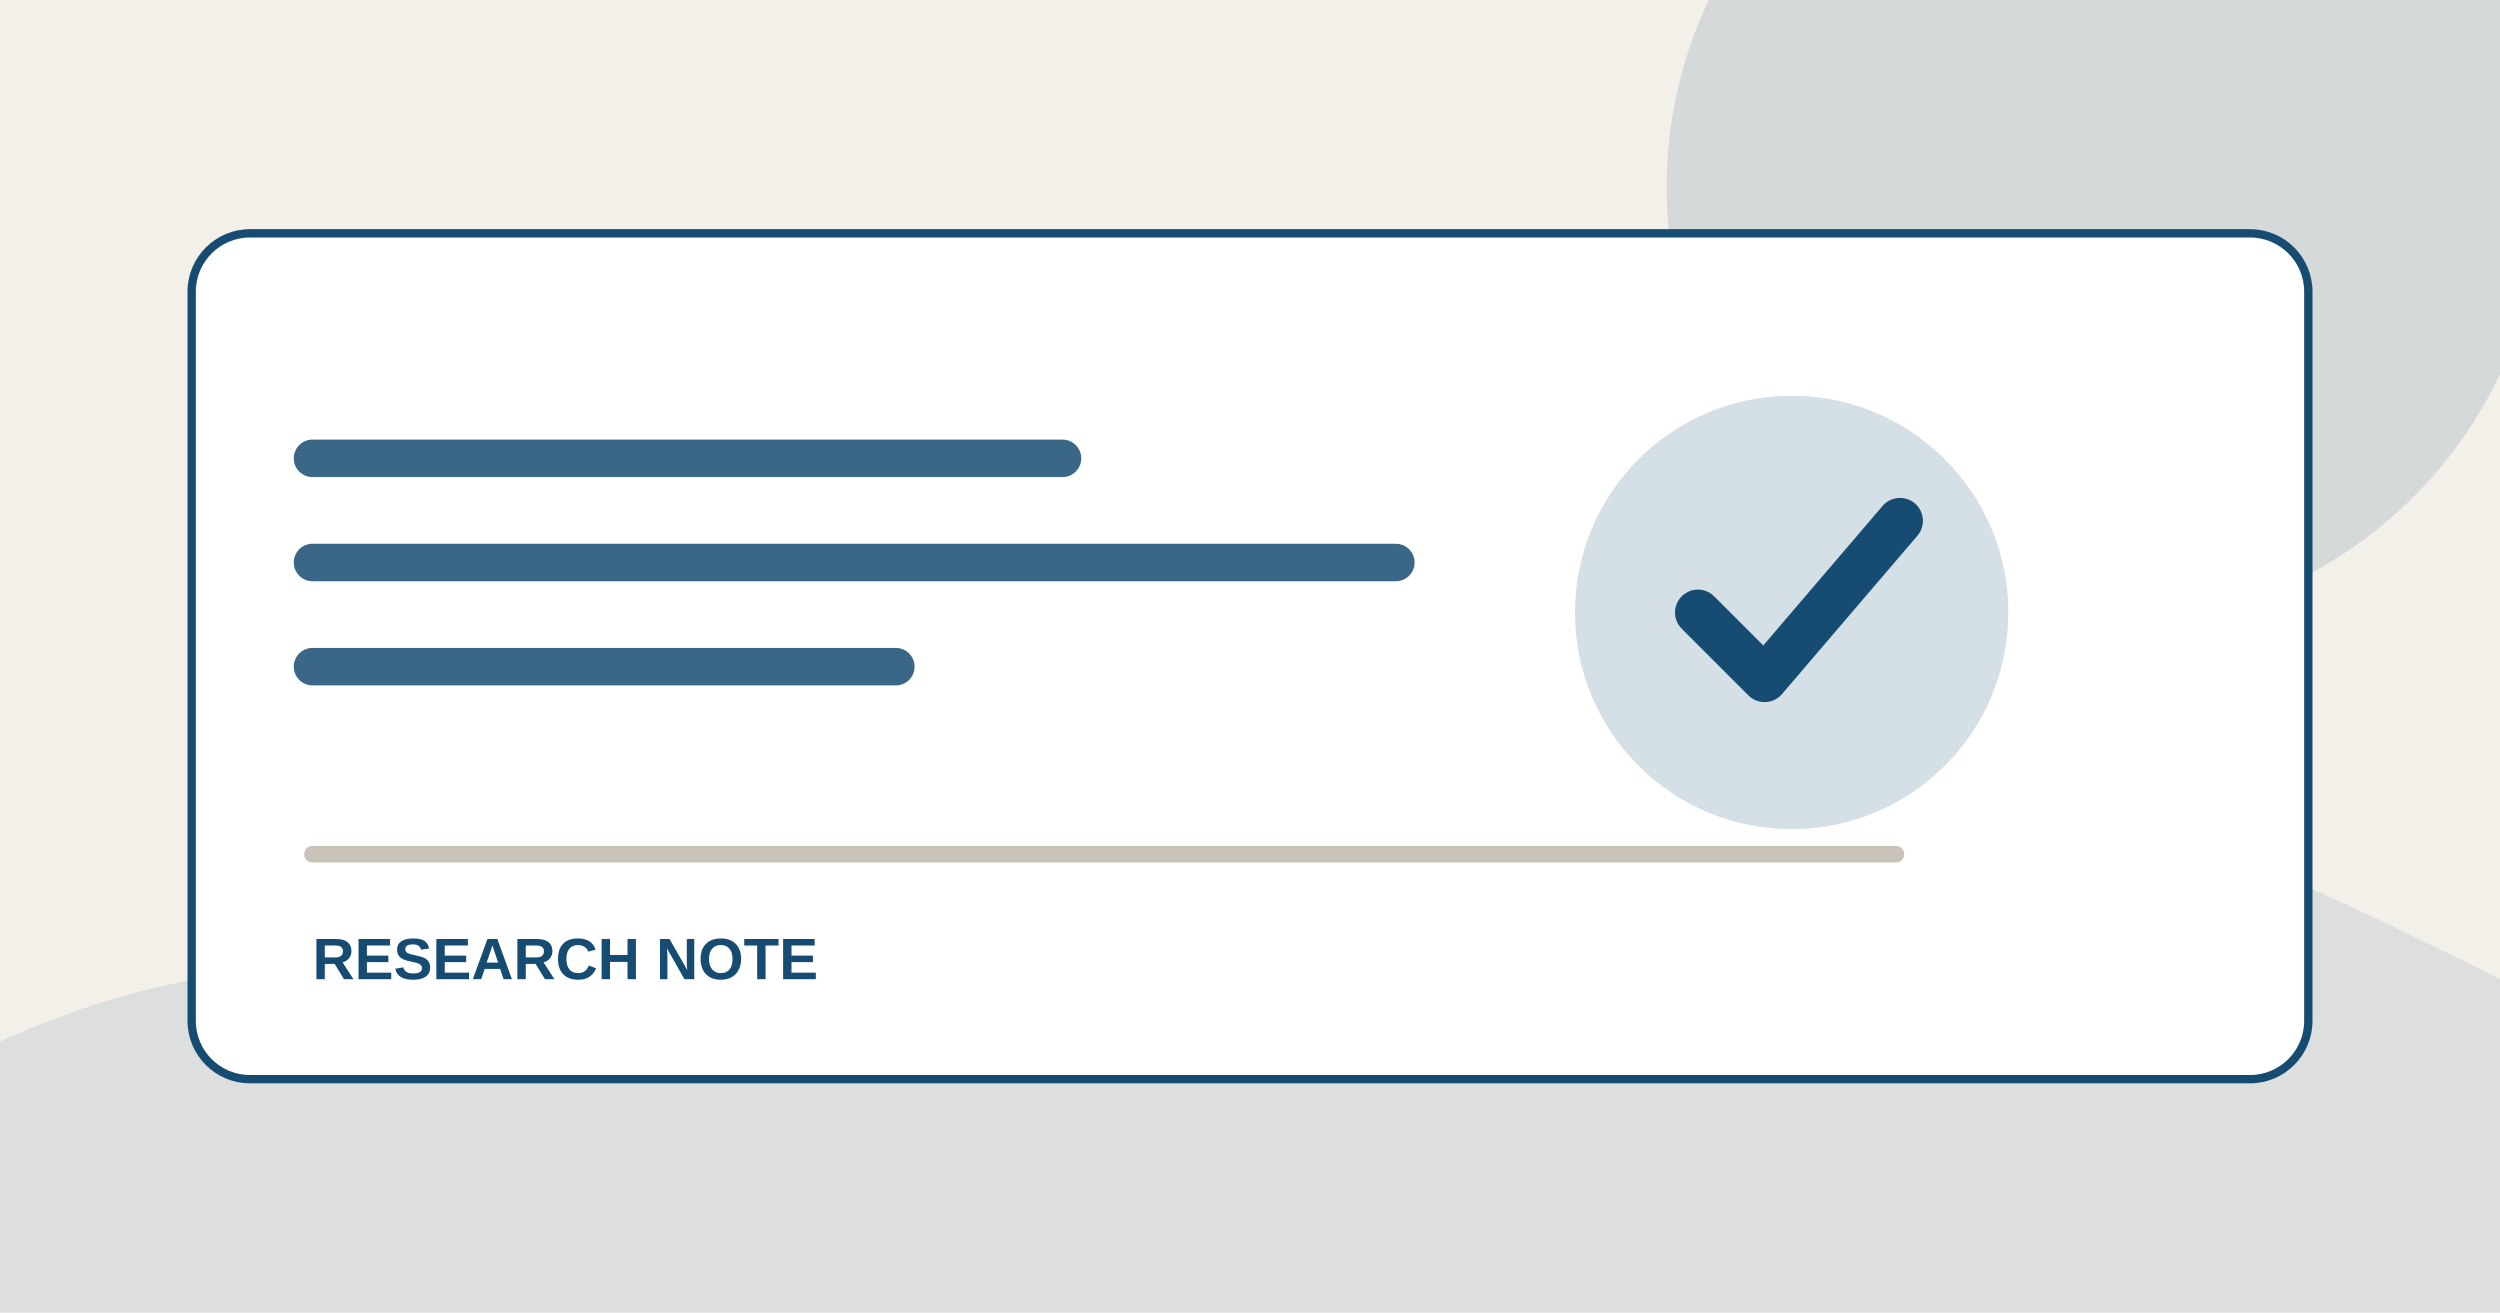
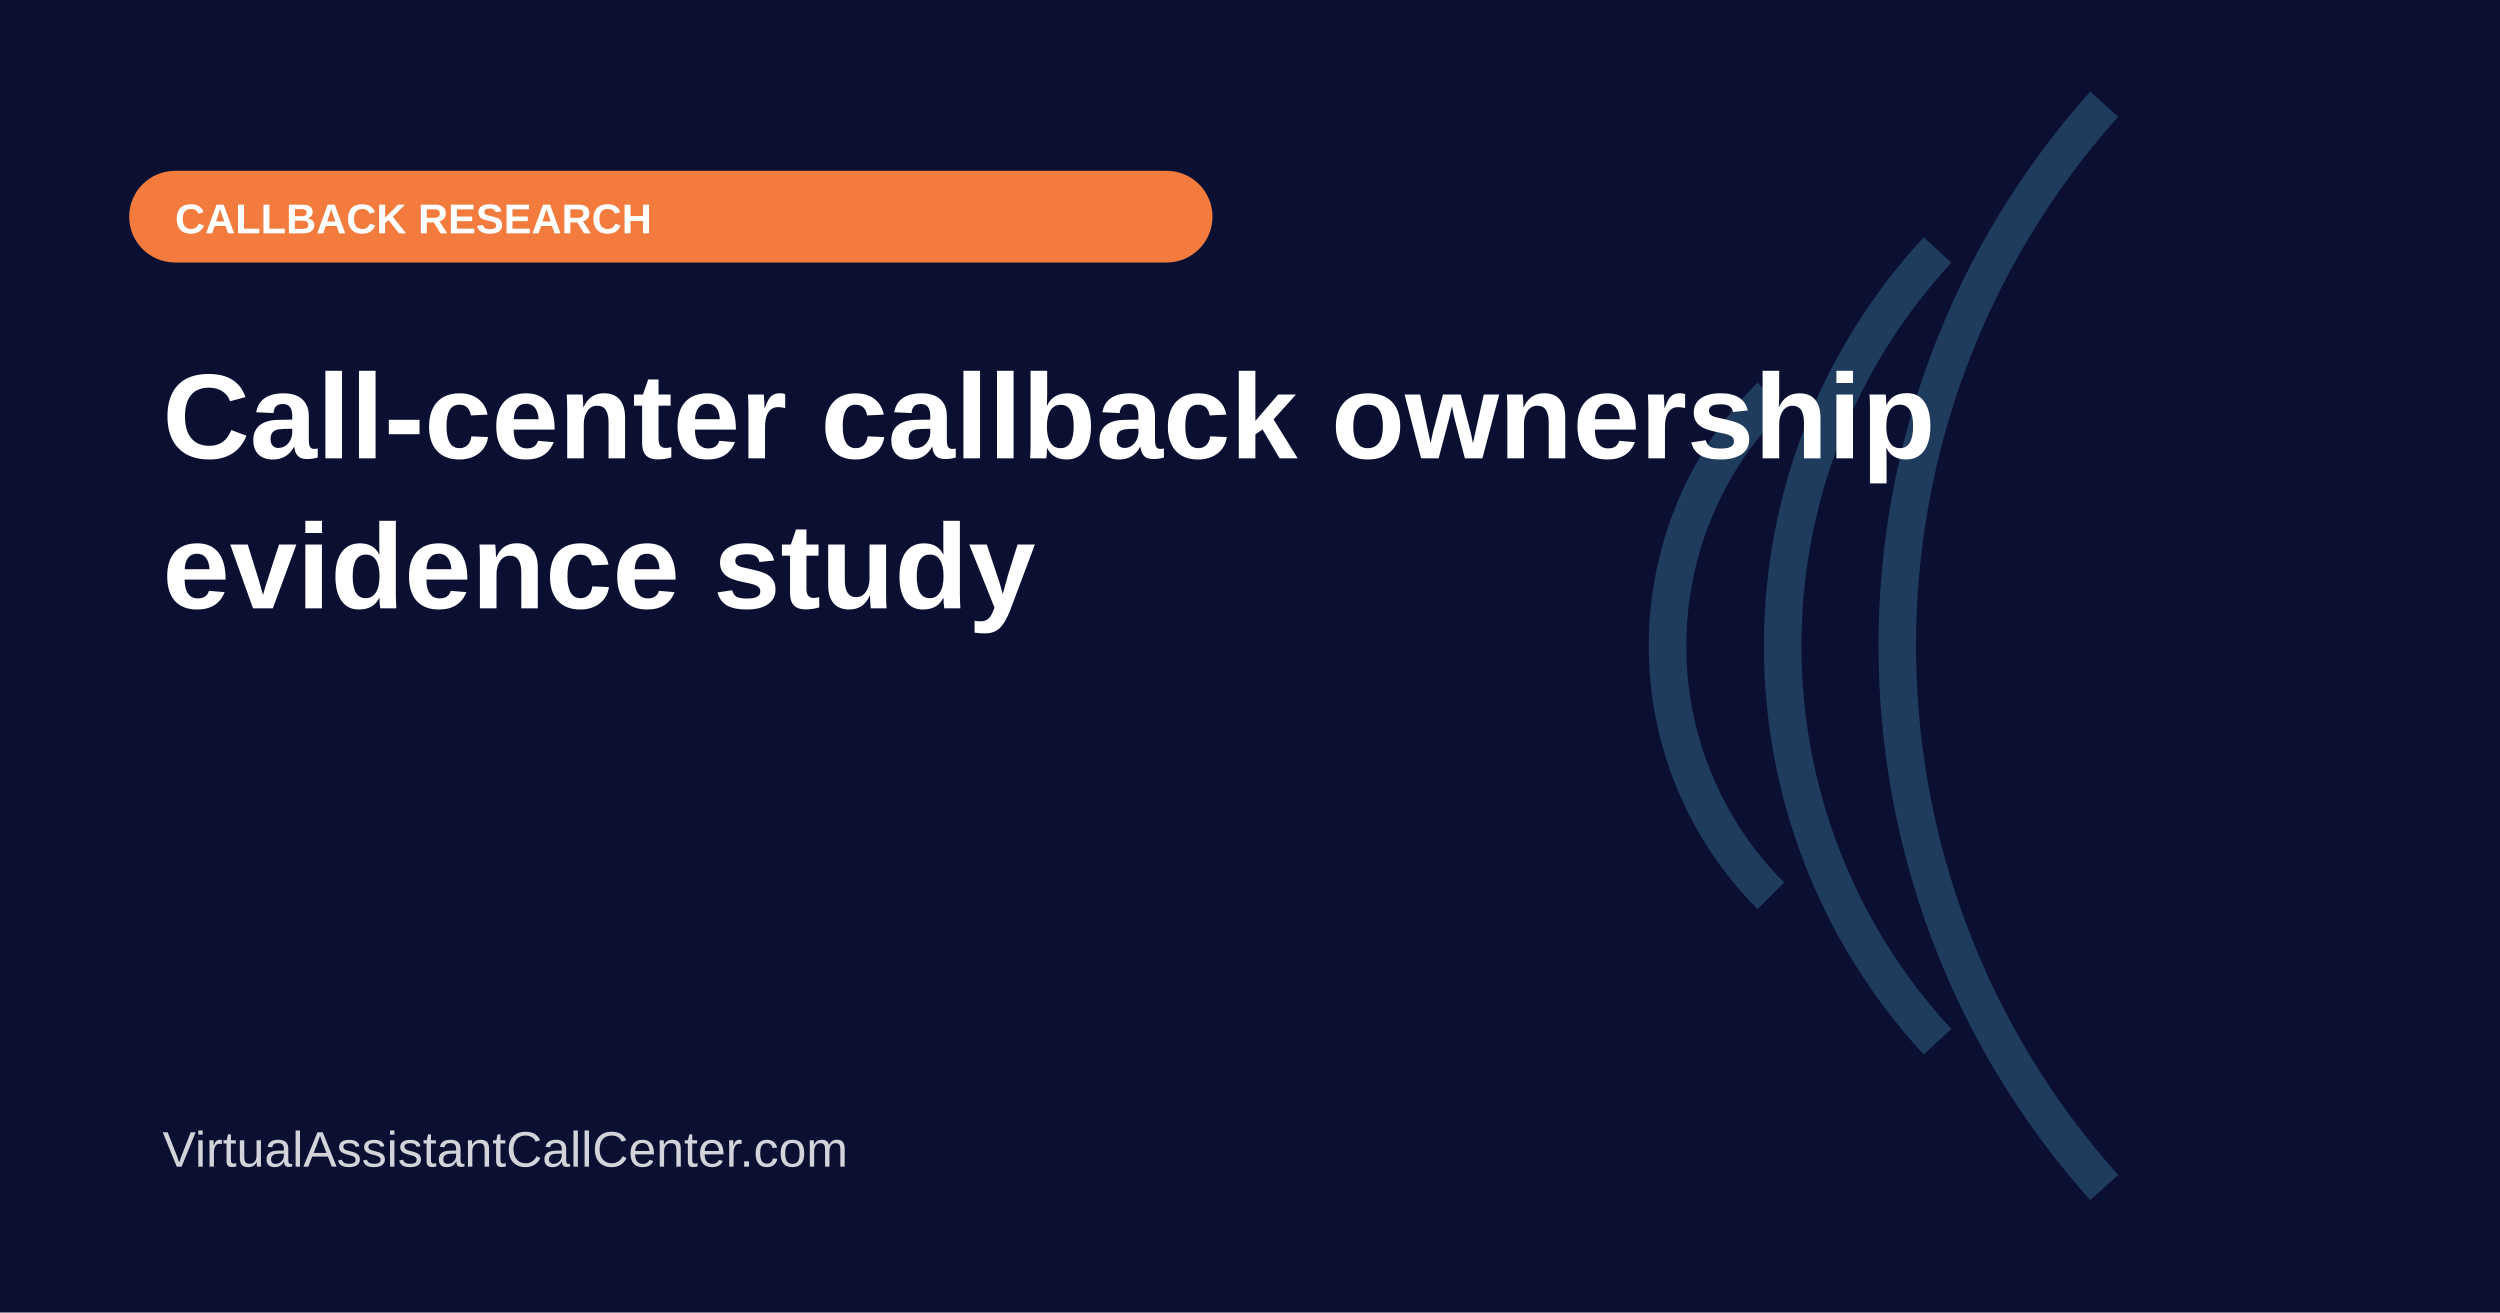
- <svg xmlns="http://www.w3.org/2000/svg" width="1200" height="630" viewBox="0 0 1200 630">
-   <rect width="1200" height="630" fill="#f3f0ea" />
-   <circle cx="1010" cy="90" r="210" fill="#174c72" opacity=".14" />
-   <path d="M0 500 C240 390 380 580 650 460 S1000 370 1200 470 V630 H0Z" fill="#174c72" opacity=".10" />
-   <rect x="92" y="112" width="1016" height="406" rx="28" fill="#fff" stroke="#174c72" stroke-width="4" />
-   <path d="M150 220h360M150 270h520M150 320h280" stroke="#174c72" stroke-width="18" stroke-linecap="round" opacity=".85" />
-   <circle cx="860" cy="294" r="104" fill="#174c72" opacity=".18" />
-   <path d="M815 294l32 32 65-76" fill="none" stroke="#174c72" stroke-width="22" stroke-linecap="round" stroke-linejoin="round" />
-   <path d="M150 410h760" stroke="#c9c2b8" stroke-width="8" stroke-linecap="round" />
-   <text x="150" y="470" font-family="Arial,sans-serif" font-size="28" fill="#174c72" font-weight="700">RESEARCH NOTE</text>
+ <svg xmlns="http://www.w3.org/2000/svg" width="1200" height="630">
+   <rect width="1200" height="630" fill="#0b1032" />
+   <g fill="none" stroke="#66dcff" opacity=".22" stroke-width="18">
+     <path d="M850 430a170 170 0 0 1 0-240" />
+     <path d="M930 500a280 280 0 0 1 0-380" />
+     <path d="M1010 570a390 390 0 0 1 0-520" />
+   </g>
+   <rect x="62" y="82" width="520" height="44" rx="22" fill="#f27b3d" />
+   <text x="84" y="112" fill="white" font-family="Arial,sans-serif" font-size="20" font-weight="700">CALLBACK RESEARCH</text>
+   <text x="78" y="220" fill="white" font-family="Arial,sans-serif" font-size="58" font-weight="700">Call-center callback ownership</text>
+   <text x="78" y="292" fill="white" font-family="Arial,sans-serif" font-size="58" font-weight="700">evidence study</text>
+   <text x="78" y="560" fill="white" opacity=".82" font-family="Arial,sans-serif" font-size="24">VirtualAssistantCallCenter.com</text>
</svg>
